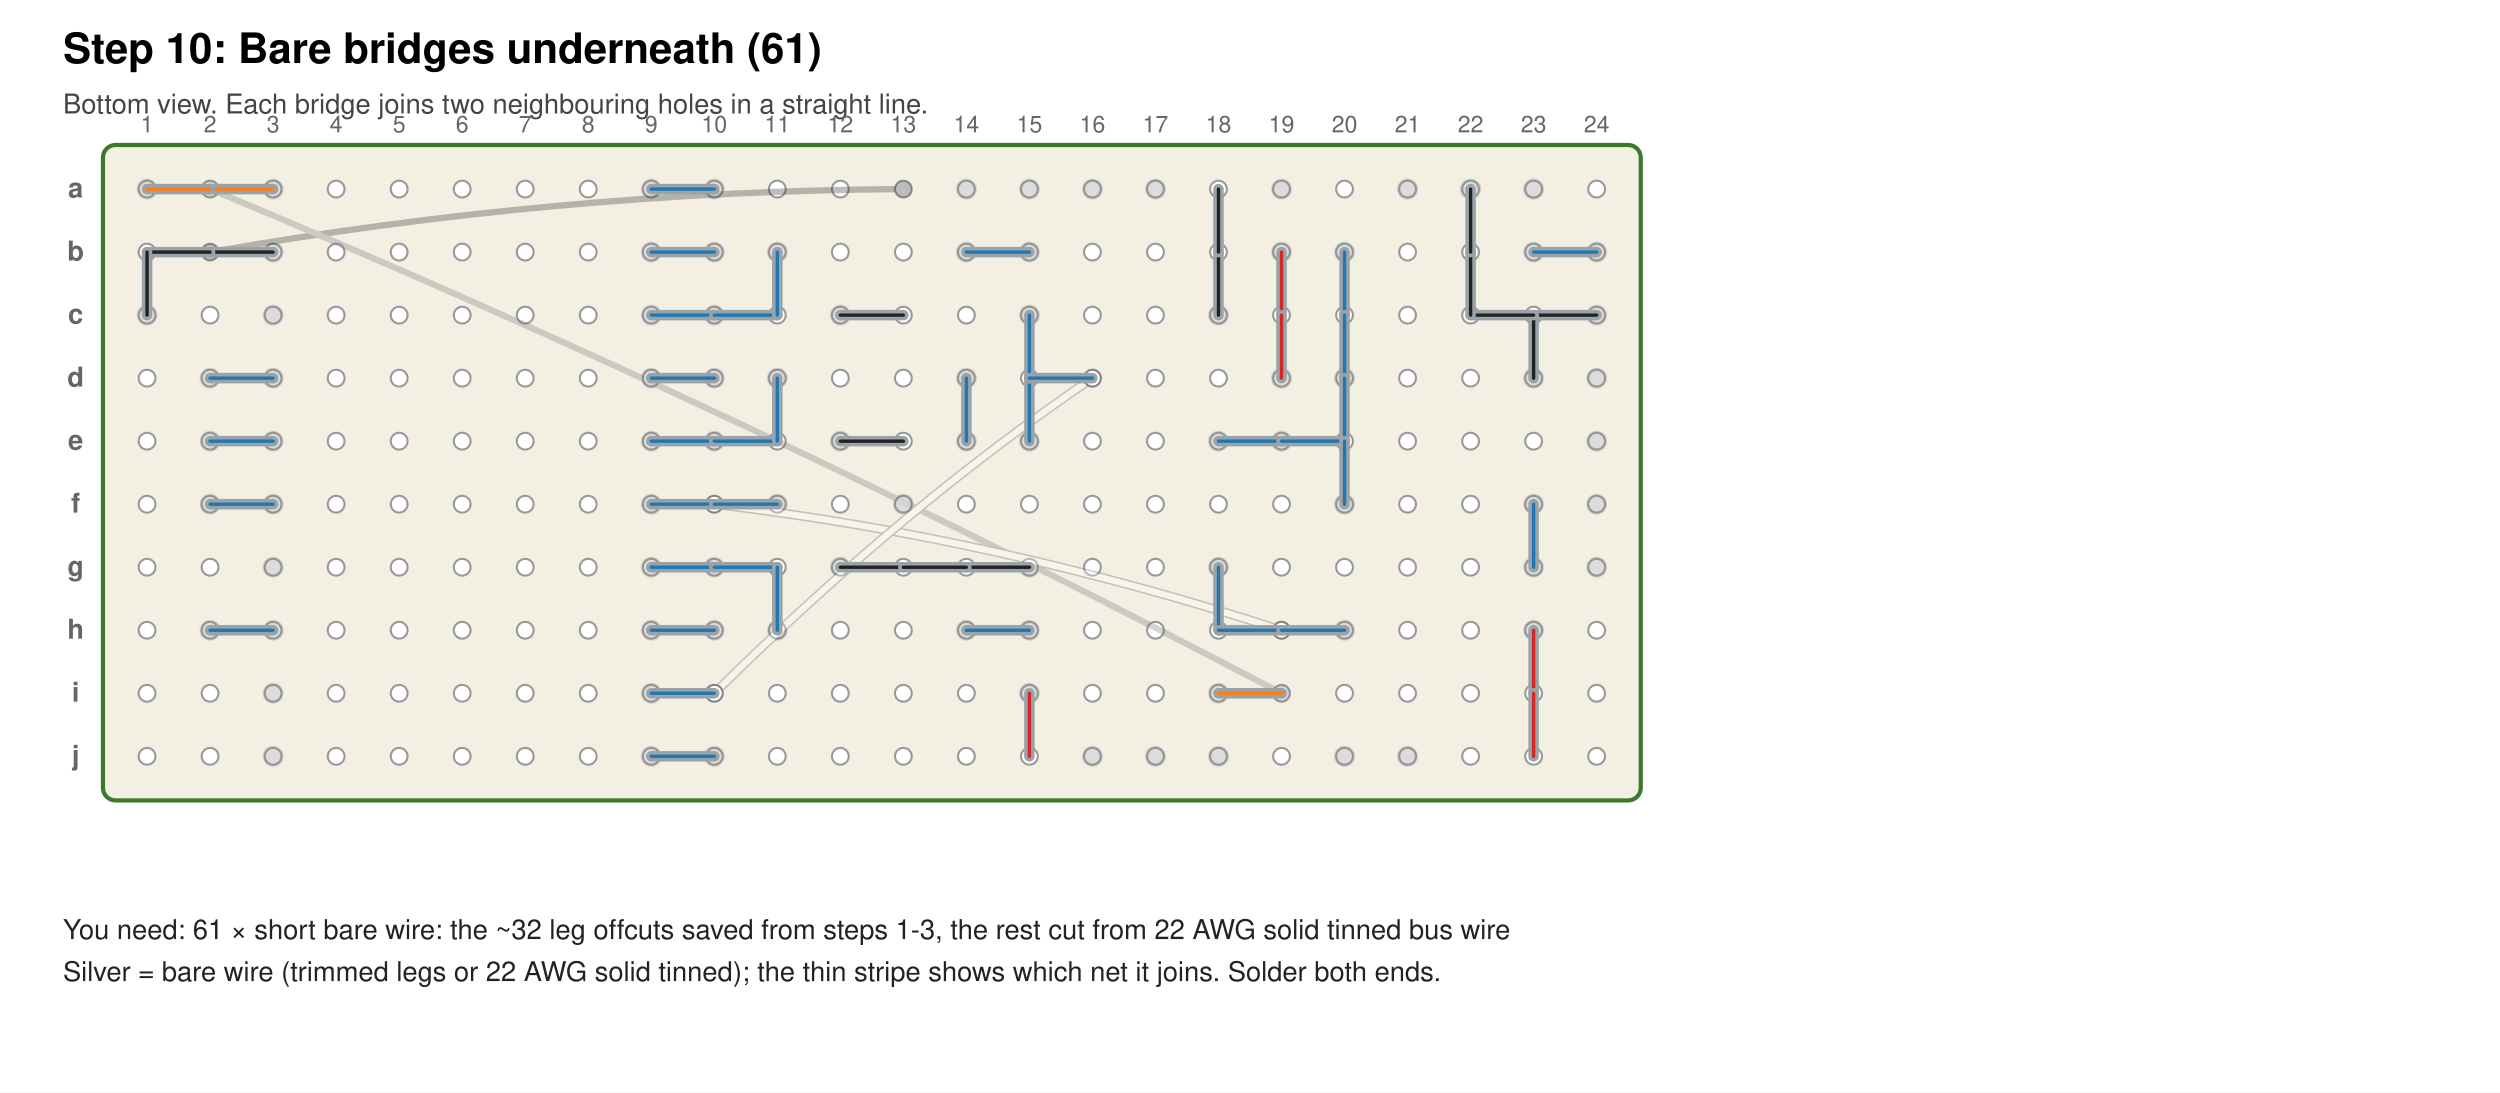
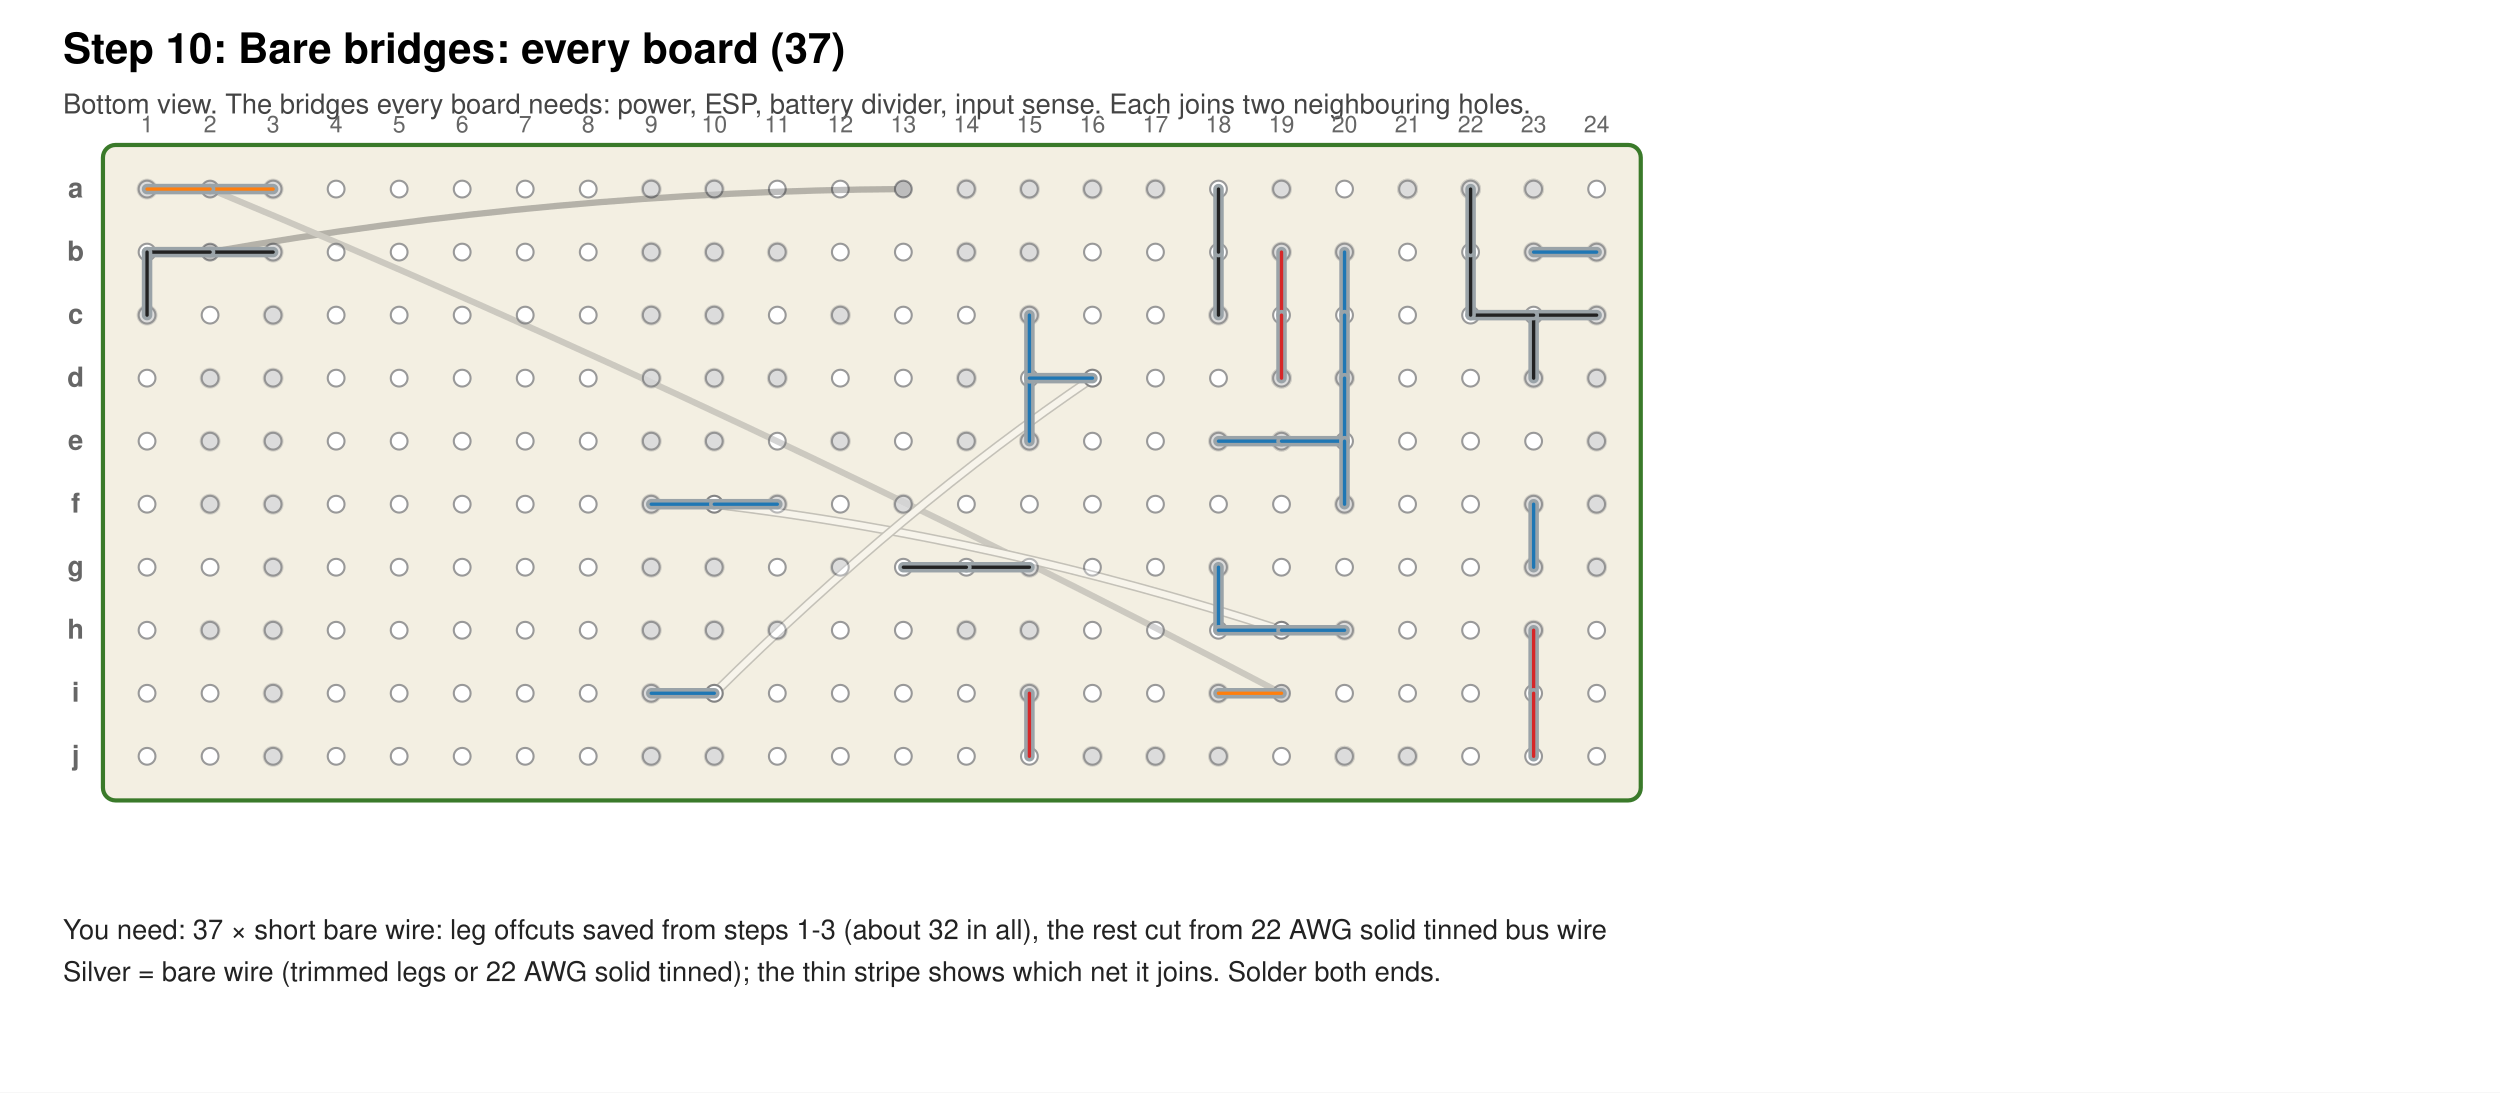
<svg xmlns="http://www.w3.org/2000/svg" width="1190" height="520" font-family="Helvetica,Arial">
  <defs>
    <filter id="mute">
      <feColorMatrix type="saturate" values="0" />
    </filter>
  </defs>
  <rect width="100%" height="100%" fill="#ffffff" />
-   <text x="30" y="30" font-size="20" font-weight="bold">Step 10: Bare bridges underneath (61)</text>
-   <text x="30" y="54" font-size="13" fill="#444">Bottom view. Each bridge joins two neighbouring holes in a straight line.</text>
+   <text x="30" y="30" font-size="20" font-weight="bold">Step 10: Bare bridges: every board (37)</text>
+   <text x="30" y="54" font-size="13" fill="#444">Bottom view. The bridges every board needs: power, ESP, battery divider, input sense. Each joins two neighbouring holes.</text>
  <rect x="49" y="69" width="732" height="312" rx="6" fill="#f3efe2" stroke="#3a7a2a" stroke-width="2" />
  <text x="70" y="63" font-size="11" fill="#666" text-anchor="middle">1</text>
  <text x="100" y="63" font-size="11" fill="#666" text-anchor="middle">2</text>
  <text x="130" y="63" font-size="11" fill="#666" text-anchor="middle">3</text>
  <text x="160" y="63" font-size="11" fill="#666" text-anchor="middle">4</text>
  <text x="190" y="63" font-size="11" fill="#666" text-anchor="middle">5</text>
  <text x="220" y="63" font-size="11" fill="#666" text-anchor="middle">6</text>
  <text x="250" y="63" font-size="11" fill="#666" text-anchor="middle">7</text>
  <text x="280" y="63" font-size="11" fill="#666" text-anchor="middle">8</text>
  <text x="310" y="63" font-size="11" fill="#666" text-anchor="middle">9</text>
  <text x="340" y="63" font-size="11" fill="#666" text-anchor="middle">10</text>
  <text x="370" y="63" font-size="11" fill="#666" text-anchor="middle">11</text>
  <text x="400" y="63" font-size="11" fill="#666" text-anchor="middle">12</text>
  <text x="430" y="63" font-size="11" fill="#666" text-anchor="middle">13</text>
  <text x="460" y="63" font-size="11" fill="#666" text-anchor="middle">14</text>
  <text x="490" y="63" font-size="11" fill="#666" text-anchor="middle">15</text>
  <text x="520" y="63" font-size="11" fill="#666" text-anchor="middle">16</text>
  <text x="550" y="63" font-size="11" fill="#666" text-anchor="middle">17</text>
  <text x="580" y="63" font-size="11" fill="#666" text-anchor="middle">18</text>
  <text x="610" y="63" font-size="11" fill="#666" text-anchor="middle">19</text>
  <text x="640" y="63" font-size="11" fill="#666" text-anchor="middle">20</text>
  <text x="670" y="63" font-size="11" fill="#666" text-anchor="middle">21</text>
  <text x="700" y="63" font-size="11" fill="#666" text-anchor="middle">22</text>
  <text x="730" y="63" font-size="11" fill="#666" text-anchor="middle">23</text>
  <text x="760" y="63" font-size="11" fill="#666" text-anchor="middle">24</text>
  <text x="36" y="94" font-size="13" font-weight="bold" fill="#666" text-anchor="middle">a</text>
  <text x="36" y="124" font-size="13" font-weight="bold" fill="#666" text-anchor="middle">b</text>
  <text x="36" y="154" font-size="13" font-weight="bold" fill="#666" text-anchor="middle">c</text>
  <text x="36" y="184" font-size="13" font-weight="bold" fill="#666" text-anchor="middle">d</text>
  <text x="36" y="214" font-size="13" font-weight="bold" fill="#666" text-anchor="middle">e</text>
  <text x="36" y="244" font-size="13" font-weight="bold" fill="#666" text-anchor="middle">f</text>
  <text x="36" y="274" font-size="13" font-weight="bold" fill="#666" text-anchor="middle">g</text>
  <text x="36" y="304" font-size="13" font-weight="bold" fill="#666" text-anchor="middle">h</text>
  <text x="36" y="334" font-size="13" font-weight="bold" fill="#666" text-anchor="middle">i</text>
  <text x="36" y="364" font-size="13" font-weight="bold" fill="#666" text-anchor="middle">j</text>
  <circle cx="70" cy="90" r="4" fill="#fff" stroke="#999" />
  <circle cx="70" cy="120" r="4" fill="#fff" stroke="#999" />
  <circle cx="70" cy="150" r="4" fill="#fff" stroke="#999" />
  <circle cx="70" cy="180" r="4" fill="#fff" stroke="#999" />
  <circle cx="70" cy="210" r="4" fill="#fff" stroke="#999" />
  <circle cx="70" cy="240" r="4" fill="#fff" stroke="#999" />
  <circle cx="70" cy="270" r="4" fill="#fff" stroke="#999" />
  <circle cx="70" cy="300" r="4" fill="#fff" stroke="#999" />
  <circle cx="70" cy="330" r="4" fill="#fff" stroke="#999" />
  <circle cx="70" cy="360" r="4" fill="#fff" stroke="#999" />
  <circle cx="100" cy="90" r="4" fill="#fff" stroke="#999" />
  <circle cx="100" cy="120" r="4" fill="#fff" stroke="#999" />
  <circle cx="100" cy="150" r="4" fill="#fff" stroke="#999" />
  <circle cx="100" cy="180" r="4" fill="#fff" stroke="#999" />
  <circle cx="100" cy="210" r="4" fill="#fff" stroke="#999" />
  <circle cx="100" cy="240" r="4" fill="#fff" stroke="#999" />
  <circle cx="100" cy="270" r="4" fill="#fff" stroke="#999" />
  <circle cx="100" cy="300" r="4" fill="#fff" stroke="#999" />
  <circle cx="100" cy="330" r="4" fill="#fff" stroke="#999" />
  <circle cx="100" cy="360" r="4" fill="#fff" stroke="#999" />
  <circle cx="130" cy="90" r="4" fill="#fff" stroke="#999" />
  <circle cx="130" cy="120" r="4" fill="#fff" stroke="#999" />
  <circle cx="130" cy="150" r="4" fill="#fff" stroke="#999" />
  <circle cx="130" cy="180" r="4" fill="#fff" stroke="#999" />
  <circle cx="130" cy="210" r="4" fill="#fff" stroke="#999" />
  <circle cx="130" cy="240" r="4" fill="#fff" stroke="#999" />
  <circle cx="130" cy="270" r="4" fill="#fff" stroke="#999" />
  <circle cx="130" cy="300" r="4" fill="#fff" stroke="#999" />
  <circle cx="130" cy="330" r="4" fill="#fff" stroke="#999" />
  <circle cx="130" cy="360" r="4" fill="#fff" stroke="#999" />
  <circle cx="160" cy="90" r="4" fill="#fff" stroke="#999" />
  <circle cx="160" cy="120" r="4" fill="#fff" stroke="#999" />
  <circle cx="160" cy="150" r="4" fill="#fff" stroke="#999" />
  <circle cx="160" cy="180" r="4" fill="#fff" stroke="#999" />
  <circle cx="160" cy="210" r="4" fill="#fff" stroke="#999" />
  <circle cx="160" cy="240" r="4" fill="#fff" stroke="#999" />
  <circle cx="160" cy="270" r="4" fill="#fff" stroke="#999" />
  <circle cx="160" cy="300" r="4" fill="#fff" stroke="#999" />
  <circle cx="160" cy="330" r="4" fill="#fff" stroke="#999" />
  <circle cx="160" cy="360" r="4" fill="#fff" stroke="#999" />
  <circle cx="190" cy="90" r="4" fill="#fff" stroke="#999" />
  <circle cx="190" cy="120" r="4" fill="#fff" stroke="#999" />
  <circle cx="190" cy="150" r="4" fill="#fff" stroke="#999" />
  <circle cx="190" cy="180" r="4" fill="#fff" stroke="#999" />
  <circle cx="190" cy="210" r="4" fill="#fff" stroke="#999" />
  <circle cx="190" cy="240" r="4" fill="#fff" stroke="#999" />
  <circle cx="190" cy="270" r="4" fill="#fff" stroke="#999" />
  <circle cx="190" cy="300" r="4" fill="#fff" stroke="#999" />
  <circle cx="190" cy="330" r="4" fill="#fff" stroke="#999" />
  <circle cx="190" cy="360" r="4" fill="#fff" stroke="#999" />
  <circle cx="220" cy="90" r="4" fill="#fff" stroke="#999" />
  <circle cx="220" cy="120" r="4" fill="#fff" stroke="#999" />
  <circle cx="220" cy="150" r="4" fill="#fff" stroke="#999" />
  <circle cx="220" cy="180" r="4" fill="#fff" stroke="#999" />
  <circle cx="220" cy="210" r="4" fill="#fff" stroke="#999" />
  <circle cx="220" cy="240" r="4" fill="#fff" stroke="#999" />
  <circle cx="220" cy="270" r="4" fill="#fff" stroke="#999" />
  <circle cx="220" cy="300" r="4" fill="#fff" stroke="#999" />
  <circle cx="220" cy="330" r="4" fill="#fff" stroke="#999" />
  <circle cx="220" cy="360" r="4" fill="#fff" stroke="#999" />
  <circle cx="250" cy="90" r="4" fill="#fff" stroke="#999" />
  <circle cx="250" cy="120" r="4" fill="#fff" stroke="#999" />
  <circle cx="250" cy="150" r="4" fill="#fff" stroke="#999" />
  <circle cx="250" cy="180" r="4" fill="#fff" stroke="#999" />
  <circle cx="250" cy="210" r="4" fill="#fff" stroke="#999" />
  <circle cx="250" cy="240" r="4" fill="#fff" stroke="#999" />
  <circle cx="250" cy="270" r="4" fill="#fff" stroke="#999" />
  <circle cx="250" cy="300" r="4" fill="#fff" stroke="#999" />
  <circle cx="250" cy="330" r="4" fill="#fff" stroke="#999" />
  <circle cx="250" cy="360" r="4" fill="#fff" stroke="#999" />
  <circle cx="280" cy="90" r="4" fill="#fff" stroke="#999" />
  <circle cx="280" cy="120" r="4" fill="#fff" stroke="#999" />
  <circle cx="280" cy="150" r="4" fill="#fff" stroke="#999" />
  <circle cx="280" cy="180" r="4" fill="#fff" stroke="#999" />
  <circle cx="280" cy="210" r="4" fill="#fff" stroke="#999" />
  <circle cx="280" cy="240" r="4" fill="#fff" stroke="#999" />
  <circle cx="280" cy="270" r="4" fill="#fff" stroke="#999" />
  <circle cx="280" cy="300" r="4" fill="#fff" stroke="#999" />
  <circle cx="280" cy="330" r="4" fill="#fff" stroke="#999" />
  <circle cx="280" cy="360" r="4" fill="#fff" stroke="#999" />
  <circle cx="310" cy="90" r="4" fill="#fff" stroke="#999" />
  <circle cx="310" cy="120" r="4" fill="#fff" stroke="#999" />
  <circle cx="310" cy="150" r="4" fill="#fff" stroke="#999" />
  <circle cx="310" cy="180" r="4" fill="#fff" stroke="#999" />
  <circle cx="310" cy="210" r="4" fill="#fff" stroke="#999" />
  <circle cx="310" cy="240" r="4" fill="#fff" stroke="#999" />
  <circle cx="310" cy="270" r="4" fill="#fff" stroke="#999" />
  <circle cx="310" cy="300" r="4" fill="#fff" stroke="#999" />
  <circle cx="310" cy="330" r="4" fill="#fff" stroke="#999" />
  <circle cx="310" cy="360" r="4" fill="#fff" stroke="#999" />
  <circle cx="340" cy="90" r="4" fill="#fff" stroke="#999" />
  <circle cx="340" cy="120" r="4" fill="#fff" stroke="#999" />
  <circle cx="340" cy="150" r="4" fill="#fff" stroke="#999" />
  <circle cx="340" cy="180" r="4" fill="#fff" stroke="#999" />
  <circle cx="340" cy="210" r="4" fill="#fff" stroke="#999" />
  <circle cx="340" cy="240" r="4" fill="#fff" stroke="#999" />
  <circle cx="340" cy="270" r="4" fill="#fff" stroke="#999" />
  <circle cx="340" cy="300" r="4" fill="#fff" stroke="#999" />
  <circle cx="340" cy="330" r="4" fill="#fff" stroke="#999" />
  <circle cx="340" cy="360" r="4" fill="#fff" stroke="#999" />
  <circle cx="370" cy="90" r="4" fill="#fff" stroke="#999" />
  <circle cx="370" cy="120" r="4" fill="#fff" stroke="#999" />
  <circle cx="370" cy="150" r="4" fill="#fff" stroke="#999" />
  <circle cx="370" cy="180" r="4" fill="#fff" stroke="#999" />
  <circle cx="370" cy="210" r="4" fill="#fff" stroke="#999" />
  <circle cx="370" cy="240" r="4" fill="#fff" stroke="#999" />
  <circle cx="370" cy="270" r="4" fill="#fff" stroke="#999" />
  <circle cx="370" cy="300" r="4" fill="#fff" stroke="#999" />
  <circle cx="370" cy="330" r="4" fill="#fff" stroke="#999" />
  <circle cx="370" cy="360" r="4" fill="#fff" stroke="#999" />
  <circle cx="400" cy="90" r="4" fill="#fff" stroke="#999" />
  <circle cx="400" cy="120" r="4" fill="#fff" stroke="#999" />
  <circle cx="400" cy="150" r="4" fill="#fff" stroke="#999" />
  <circle cx="400" cy="180" r="4" fill="#fff" stroke="#999" />
  <circle cx="400" cy="210" r="4" fill="#fff" stroke="#999" />
  <circle cx="400" cy="240" r="4" fill="#fff" stroke="#999" />
  <circle cx="400" cy="270" r="4" fill="#fff" stroke="#999" />
  <circle cx="400" cy="300" r="4" fill="#fff" stroke="#999" />
  <circle cx="400" cy="330" r="4" fill="#fff" stroke="#999" />
  <circle cx="400" cy="360" r="4" fill="#fff" stroke="#999" />
  <circle cx="430" cy="90" r="4" fill="#fff" stroke="#999" />
  <circle cx="430" cy="120" r="4" fill="#fff" stroke="#999" />
  <circle cx="430" cy="150" r="4" fill="#fff" stroke="#999" />
  <circle cx="430" cy="180" r="4" fill="#fff" stroke="#999" />
  <circle cx="430" cy="210" r="4" fill="#fff" stroke="#999" />
  <circle cx="430" cy="240" r="4" fill="#fff" stroke="#999" />
  <circle cx="430" cy="270" r="4" fill="#fff" stroke="#999" />
  <circle cx="430" cy="300" r="4" fill="#fff" stroke="#999" />
  <circle cx="430" cy="330" r="4" fill="#fff" stroke="#999" />
  <circle cx="430" cy="360" r="4" fill="#fff" stroke="#999" />
  <circle cx="460" cy="90" r="4" fill="#fff" stroke="#999" />
  <circle cx="460" cy="120" r="4" fill="#fff" stroke="#999" />
  <circle cx="460" cy="150" r="4" fill="#fff" stroke="#999" />
  <circle cx="460" cy="180" r="4" fill="#fff" stroke="#999" />
  <circle cx="460" cy="210" r="4" fill="#fff" stroke="#999" />
  <circle cx="460" cy="240" r="4" fill="#fff" stroke="#999" />
  <circle cx="460" cy="270" r="4" fill="#fff" stroke="#999" />
  <circle cx="460" cy="300" r="4" fill="#fff" stroke="#999" />
  <circle cx="460" cy="330" r="4" fill="#fff" stroke="#999" />
  <circle cx="460" cy="360" r="4" fill="#fff" stroke="#999" />
  <circle cx="490" cy="90" r="4" fill="#fff" stroke="#999" />
  <circle cx="490" cy="120" r="4" fill="#fff" stroke="#999" />
  <circle cx="490" cy="150" r="4" fill="#fff" stroke="#999" />
  <circle cx="490" cy="180" r="4" fill="#fff" stroke="#999" />
  <circle cx="490" cy="210" r="4" fill="#fff" stroke="#999" />
  <circle cx="490" cy="240" r="4" fill="#fff" stroke="#999" />
  <circle cx="490" cy="270" r="4" fill="#fff" stroke="#999" />
  <circle cx="490" cy="300" r="4" fill="#fff" stroke="#999" />
  <circle cx="490" cy="330" r="4" fill="#fff" stroke="#999" />
  <circle cx="490" cy="360" r="4" fill="#fff" stroke="#999" />
  <circle cx="520" cy="90" r="4" fill="#fff" stroke="#999" />
  <circle cx="520" cy="120" r="4" fill="#fff" stroke="#999" />
  <circle cx="520" cy="150" r="4" fill="#fff" stroke="#999" />
  <circle cx="520" cy="180" r="4" fill="#fff" stroke="#999" />
  <circle cx="520" cy="210" r="4" fill="#fff" stroke="#999" />
  <circle cx="520" cy="240" r="4" fill="#fff" stroke="#999" />
  <circle cx="520" cy="270" r="4" fill="#fff" stroke="#999" />
  <circle cx="520" cy="300" r="4" fill="#fff" stroke="#999" />
  <circle cx="520" cy="330" r="4" fill="#fff" stroke="#999" />
  <circle cx="520" cy="360" r="4" fill="#fff" stroke="#999" />
  <circle cx="550" cy="90" r="4" fill="#fff" stroke="#999" />
  <circle cx="550" cy="120" r="4" fill="#fff" stroke="#999" />
  <circle cx="550" cy="150" r="4" fill="#fff" stroke="#999" />
  <circle cx="550" cy="180" r="4" fill="#fff" stroke="#999" />
  <circle cx="550" cy="210" r="4" fill="#fff" stroke="#999" />
  <circle cx="550" cy="240" r="4" fill="#fff" stroke="#999" />
  <circle cx="550" cy="270" r="4" fill="#fff" stroke="#999" />
  <circle cx="550" cy="300" r="4" fill="#fff" stroke="#999" />
  <circle cx="550" cy="330" r="4" fill="#fff" stroke="#999" />
  <circle cx="550" cy="360" r="4" fill="#fff" stroke="#999" />
  <circle cx="580" cy="90" r="4" fill="#fff" stroke="#999" />
  <circle cx="580" cy="120" r="4" fill="#fff" stroke="#999" />
  <circle cx="580" cy="150" r="4" fill="#fff" stroke="#999" />
  <circle cx="580" cy="180" r="4" fill="#fff" stroke="#999" />
  <circle cx="580" cy="210" r="4" fill="#fff" stroke="#999" />
  <circle cx="580" cy="240" r="4" fill="#fff" stroke="#999" />
  <circle cx="580" cy="270" r="4" fill="#fff" stroke="#999" />
  <circle cx="580" cy="300" r="4" fill="#fff" stroke="#999" />
  <circle cx="580" cy="330" r="4" fill="#fff" stroke="#999" />
  <circle cx="580" cy="360" r="4" fill="#fff" stroke="#999" />
  <circle cx="610" cy="90" r="4" fill="#fff" stroke="#999" />
  <circle cx="610" cy="120" r="4" fill="#fff" stroke="#999" />
  <circle cx="610" cy="150" r="4" fill="#fff" stroke="#999" />
  <circle cx="610" cy="180" r="4" fill="#fff" stroke="#999" />
  <circle cx="610" cy="210" r="4" fill="#fff" stroke="#999" />
  <circle cx="610" cy="240" r="4" fill="#fff" stroke="#999" />
  <circle cx="610" cy="270" r="4" fill="#fff" stroke="#999" />
  <circle cx="610" cy="300" r="4" fill="#fff" stroke="#999" />
  <circle cx="610" cy="330" r="4" fill="#fff" stroke="#999" />
  <circle cx="610" cy="360" r="4" fill="#fff" stroke="#999" />
  <circle cx="640" cy="90" r="4" fill="#fff" stroke="#999" />
  <circle cx="640" cy="120" r="4" fill="#fff" stroke="#999" />
  <circle cx="640" cy="150" r="4" fill="#fff" stroke="#999" />
  <circle cx="640" cy="180" r="4" fill="#fff" stroke="#999" />
  <circle cx="640" cy="210" r="4" fill="#fff" stroke="#999" />
  <circle cx="640" cy="240" r="4" fill="#fff" stroke="#999" />
  <circle cx="640" cy="270" r="4" fill="#fff" stroke="#999" />
  <circle cx="640" cy="300" r="4" fill="#fff" stroke="#999" />
  <circle cx="640" cy="330" r="4" fill="#fff" stroke="#999" />
  <circle cx="640" cy="360" r="4" fill="#fff" stroke="#999" />
  <circle cx="670" cy="90" r="4" fill="#fff" stroke="#999" />
  <circle cx="670" cy="120" r="4" fill="#fff" stroke="#999" />
  <circle cx="670" cy="150" r="4" fill="#fff" stroke="#999" />
  <circle cx="670" cy="180" r="4" fill="#fff" stroke="#999" />
  <circle cx="670" cy="210" r="4" fill="#fff" stroke="#999" />
  <circle cx="670" cy="240" r="4" fill="#fff" stroke="#999" />
  <circle cx="670" cy="270" r="4" fill="#fff" stroke="#999" />
  <circle cx="670" cy="300" r="4" fill="#fff" stroke="#999" />
  <circle cx="670" cy="330" r="4" fill="#fff" stroke="#999" />
  <circle cx="670" cy="360" r="4" fill="#fff" stroke="#999" />
  <circle cx="700" cy="90" r="4" fill="#fff" stroke="#999" />
  <circle cx="700" cy="120" r="4" fill="#fff" stroke="#999" />
  <circle cx="700" cy="150" r="4" fill="#fff" stroke="#999" />
  <circle cx="700" cy="180" r="4" fill="#fff" stroke="#999" />
  <circle cx="700" cy="210" r="4" fill="#fff" stroke="#999" />
  <circle cx="700" cy="240" r="4" fill="#fff" stroke="#999" />
  <circle cx="700" cy="270" r="4" fill="#fff" stroke="#999" />
  <circle cx="700" cy="300" r="4" fill="#fff" stroke="#999" />
  <circle cx="700" cy="330" r="4" fill="#fff" stroke="#999" />
  <circle cx="700" cy="360" r="4" fill="#fff" stroke="#999" />
  <circle cx="730" cy="90" r="4" fill="#fff" stroke="#999" />
  <circle cx="730" cy="120" r="4" fill="#fff" stroke="#999" />
  <circle cx="730" cy="150" r="4" fill="#fff" stroke="#999" />
  <circle cx="730" cy="180" r="4" fill="#fff" stroke="#999" />
  <circle cx="730" cy="210" r="4" fill="#fff" stroke="#999" />
  <circle cx="730" cy="240" r="4" fill="#fff" stroke="#999" />
  <circle cx="730" cy="270" r="4" fill="#fff" stroke="#999" />
  <circle cx="730" cy="300" r="4" fill="#fff" stroke="#999" />
  <circle cx="730" cy="330" r="4" fill="#fff" stroke="#999" />
  <circle cx="730" cy="360" r="4" fill="#fff" stroke="#999" />
  <circle cx="760" cy="90" r="4" fill="#fff" stroke="#999" />
  <circle cx="760" cy="120" r="4" fill="#fff" stroke="#999" />
  <circle cx="760" cy="150" r="4" fill="#fff" stroke="#999" />
  <circle cx="760" cy="180" r="4" fill="#fff" stroke="#999" />
  <circle cx="760" cy="210" r="4" fill="#fff" stroke="#999" />
  <circle cx="760" cy="240" r="4" fill="#fff" stroke="#999" />
  <circle cx="760" cy="270" r="4" fill="#fff" stroke="#999" />
  <circle cx="760" cy="300" r="4" fill="#fff" stroke="#999" />
  <circle cx="760" cy="330" r="4" fill="#fff" stroke="#999" />
  <circle cx="760" cy="360" r="4" fill="#fff" stroke="#999" />
  <g filter="url(#mute)" opacity="0.3">
    <circle cx="130" cy="90" r="5" fill="#8a8a8a" />
    <circle cx="130" cy="120" r="5" fill="#8a8a8a" />
    <circle cx="130" cy="150" r="5" fill="#8a8a8a" />
    <circle cx="130" cy="180" r="5" fill="#8a8a8a" />
    <circle cx="130" cy="210" r="5" fill="#8a8a8a" />
    <circle cx="130" cy="240" r="5" fill="#8a8a8a" />
    <circle cx="130" cy="270" r="5" fill="#8a8a8a" />
    <circle cx="130" cy="300" r="5" fill="#8a8a8a" />
    <circle cx="130" cy="330" r="5" fill="#8a8a8a" />
    <circle cx="130" cy="360" r="5" fill="#8a8a8a" />
    <circle cx="310" cy="90" r="5" fill="#8a8a8a" />
    <circle cx="310" cy="120" r="5" fill="#8a8a8a" />
    <circle cx="310" cy="150" r="5" fill="#8a8a8a" />
    <circle cx="310" cy="180" r="5" fill="#8a8a8a" />
    <circle cx="310" cy="210" r="5" fill="#8a8a8a" />
    <circle cx="310" cy="240" r="5" fill="#8a8a8a" />
    <circle cx="310" cy="270" r="5" fill="#8a8a8a" />
    <circle cx="310" cy="300" r="5" fill="#8a8a8a" />
    <circle cx="310" cy="330" r="5" fill="#8a8a8a" />
    <circle cx="310" cy="360" r="5" fill="#8a8a8a" />
    <circle cx="70" cy="90" r="5" fill="#8a8a8a" />
    <circle cx="70" cy="150" r="5" fill="#8a8a8a" />
    <circle cx="340" cy="150" r="5" fill="#8a8a8a" />
    <circle cx="400" cy="150" r="5" fill="#8a8a8a" />
    <circle cx="370" cy="120" r="5" fill="#8a8a8a" />
    <circle cx="460" cy="120" r="5" fill="#8a8a8a" />
    <circle cx="340" cy="210" r="5" fill="#8a8a8a" />
    <circle cx="400" cy="210" r="5" fill="#8a8a8a" />
    <circle cx="370" cy="180" r="5" fill="#8a8a8a" />
    <circle cx="460" cy="180" r="5" fill="#8a8a8a" />
    <circle cx="340" cy="270" r="5" fill="#8a8a8a" />
    <circle cx="400" cy="270" r="5" fill="#8a8a8a" />
    <circle cx="370" cy="300" r="5" fill="#8a8a8a" />
    <circle cx="460" cy="300" r="5" fill="#8a8a8a" />
    <circle cx="370" cy="240" r="5" fill="#8a8a8a" />
    <circle cx="430" cy="240" r="5" fill="#8a8a8a" />
    <circle cx="490" cy="150" r="5" fill="#8a8a8a" />
    <circle cx="580" cy="150" r="5" fill="#8a8a8a" />
    <circle cx="490" cy="210" r="5" fill="#8a8a8a" />
    <circle cx="580" cy="210" r="5" fill="#8a8a8a" />
    <circle cx="490" cy="270" r="5" fill="#8a8a8a" />
    <circle cx="580" cy="270" r="5" fill="#8a8a8a" />
    <circle cx="490" cy="330" r="5" fill="#8a8a8a" />
    <circle cx="580" cy="330" r="5" fill="#8a8a8a" />
    <circle cx="730" cy="120" r="5" fill="#8a8a8a" />
    <circle cx="640" cy="120" r="5" fill="#8a8a8a" />
    <circle cx="640" cy="180" r="5" fill="#8a8a8a" />
    <circle cx="730" cy="180" r="5" fill="#8a8a8a" />
    <circle cx="730" cy="240" r="5" fill="#8a8a8a" />
    <circle cx="640" cy="240" r="5" fill="#8a8a8a" />
    <circle cx="730" cy="300" r="5" fill="#8a8a8a" />
    <circle cx="640" cy="300" r="5" fill="#8a8a8a" />
    <circle cx="610" cy="90" r="5" fill="#8a8a8a" />
    <circle cx="610" cy="120" r="5" fill="#8a8a8a" />
    <circle cx="610" cy="180" r="5" fill="#8a8a8a" />
    <circle cx="610" cy="210" r="5" fill="#8a8a8a" />
    <circle cx="640" cy="360" r="5" fill="#8a8a8a" />
    <circle cx="670" cy="360" r="5" fill="#8a8a8a" />
    <circle cx="670" cy="90" r="5" fill="#8a8a8a" />
    <circle cx="700" cy="90" r="5" fill="#8a8a8a" />
    <circle cx="730" cy="90" r="5" fill="#8a8a8a" />
    <circle cx="760" cy="120" r="5" fill="#8a8a8a" />
    <circle cx="760" cy="150" r="5" fill="#8a8a8a" />
    <circle cx="760" cy="180" r="5" fill="#8a8a8a" />
    <circle cx="760" cy="210" r="5" fill="#8a8a8a" />
    <circle cx="760" cy="240" r="5" fill="#8a8a8a" />
    <circle cx="760" cy="270" r="5" fill="#8a8a8a" />
    <circle cx="730" cy="270" r="5" fill="#8a8a8a" />
    <circle cx="550" cy="90" r="5" fill="#8a8a8a" />
    <circle cx="340" cy="90" r="5" fill="#8a8a8a" />
    <circle cx="340" cy="120" r="5" fill="#8a8a8a" />
    <circle cx="100" cy="240" r="5" fill="#8a8a8a" />
    <circle cx="100" cy="210" r="5" fill="#8a8a8a" />
    <circle cx="100" cy="180" r="5" fill="#8a8a8a" />
    <circle cx="100" cy="300" r="5" fill="#8a8a8a" />
    <circle cx="340" cy="180" r="5" fill="#8a8a8a" />
    <circle cx="340" cy="300" r="5" fill="#8a8a8a" />
    <circle cx="340" cy="360" r="5" fill="#8a8a8a" />
    <circle cx="490" cy="120" r="5" fill="#8a8a8a" />
    <circle cx="460" cy="210" r="5" fill="#8a8a8a" />
    <circle cx="490" cy="300" r="5" fill="#8a8a8a" />
    <circle cx="520" cy="360" r="5" fill="#8a8a8a" />
    <circle cx="550" cy="360" r="5" fill="#8a8a8a" />
    <circle cx="580" cy="360" r="5" fill="#8a8a8a" />
    <circle cx="460" cy="90" r="5" fill="#8a8a8a" />
    <circle cx="490" cy="90" r="5" fill="#8a8a8a" />
    <circle cx="520" cy="90" r="5" fill="#8a8a8a" />
    <circle cx="610" cy="210" r="5" fill="#8a8a8a" />
    <circle cx="670" cy="90" r="5" fill="#8a8a8a" />
    <circle cx="610" cy="180" r="5" fill="#8a8a8a" />
    <circle cx="700" cy="90" r="5" fill="#8a8a8a" />
    <circle cx="640" cy="360" r="5" fill="#8a8a8a" />
    <circle cx="730" cy="90" r="5" fill="#8a8a8a" />
    <path d="M100 120 Q265 91 430 90" fill="none" stroke="#222222" stroke-width="3" />
    <circle cx="100" cy="120" r="4" fill="#222222" />
    <circle cx="430" cy="90" r="4" fill="#222222" />
    <path d="M610 330 Q355 196 100 90" fill="none" stroke="#d62728" stroke-width="3" />
    <circle cx="610" cy="330" r="4" fill="#d62728" />
    <circle cx="100" cy="90" r="4" fill="#d62728" />
    <path d="M610 300 Q475 256 340 240" fill="none" stroke="#555" stroke-width="4.5" />
    <path d="M610 300 Q475 256 340 240" fill="none" stroke="#ffffff" stroke-width="3" />
    <circle cx="610" cy="300" r="4" fill="#ffffff" stroke="#555" stroke-width="1" />
    <circle cx="340" cy="240" r="4" fill="#ffffff" stroke="#555" stroke-width="1" />
    <path d="M520 180 Q430 241 340 330" fill="none" stroke="#555" stroke-width="4.5" />
    <path d="M520 180 Q430 241 340 330" fill="none" stroke="#ffffff" stroke-width="3" />
    <circle cx="520" cy="180" r="4" fill="#ffffff" stroke="#555" stroke-width="1" />
    <circle cx="340" cy="330" r="4" fill="#ffffff" stroke="#555" stroke-width="1" />
  </g>
  <line x1="130" y1="90" x2="100" y2="90" stroke="#9aa3a8" stroke-width="5" stroke-linecap="round" />
  <line x1="130" y1="90" x2="100" y2="90" stroke="#ff7f0e" stroke-width="1.6" stroke-linecap="round" />
  <line x1="100" y1="90" x2="70" y2="90" stroke="#9aa3a8" stroke-width="5" stroke-linecap="round" />
  <line x1="100" y1="90" x2="70" y2="90" stroke="#ff7f0e" stroke-width="1.6" stroke-linecap="round" />
  <line x1="130" y1="120" x2="100" y2="120" stroke="#9aa3a8" stroke-width="5" stroke-linecap="round" />
  <line x1="130" y1="120" x2="100" y2="120" stroke="#222222" stroke-width="1.6" stroke-linecap="round" />
  <line x1="100" y1="120" x2="70" y2="120" stroke="#9aa3a8" stroke-width="5" stroke-linecap="round" />
  <line x1="100" y1="120" x2="70" y2="120" stroke="#222222" stroke-width="1.6" stroke-linecap="round" />
  <line x1="70" y1="120" x2="70" y2="150" stroke="#9aa3a8" stroke-width="5" stroke-linecap="round" />
  <line x1="70" y1="120" x2="70" y2="150" stroke="#222222" stroke-width="1.6" stroke-linecap="round" />
-   <line x1="130" y1="180" x2="100" y2="180" stroke="#9aa3a8" stroke-width="5" stroke-linecap="round" />
-   <line x1="130" y1="180" x2="100" y2="180" stroke="#1f77b4" stroke-width="1.6" stroke-linecap="round" />
-   <line x1="130" y1="210" x2="100" y2="210" stroke="#9aa3a8" stroke-width="5" stroke-linecap="round" />
-   <line x1="130" y1="210" x2="100" y2="210" stroke="#1f77b4" stroke-width="1.6" stroke-linecap="round" />
-   <line x1="130" y1="240" x2="100" y2="240" stroke="#9aa3a8" stroke-width="5" stroke-linecap="round" />
-   <line x1="130" y1="240" x2="100" y2="240" stroke="#1f77b4" stroke-width="1.6" stroke-linecap="round" />
-   <line x1="130" y1="300" x2="100" y2="300" stroke="#9aa3a8" stroke-width="5" stroke-linecap="round" />
-   <line x1="130" y1="300" x2="100" y2="300" stroke="#1f77b4" stroke-width="1.6" stroke-linecap="round" />
-   <line x1="310" y1="90" x2="340" y2="90" stroke="#9aa3a8" stroke-width="5" stroke-linecap="round" />
-   <line x1="310" y1="90" x2="340" y2="90" stroke="#1f77b4" stroke-width="1.6" stroke-linecap="round" />
-   <line x1="310" y1="120" x2="340" y2="120" stroke="#9aa3a8" stroke-width="5" stroke-linecap="round" />
-   <line x1="310" y1="120" x2="340" y2="120" stroke="#1f77b4" stroke-width="1.6" stroke-linecap="round" />
-   <line x1="310" y1="180" x2="340" y2="180" stroke="#9aa3a8" stroke-width="5" stroke-linecap="round" />
-   <line x1="310" y1="180" x2="340" y2="180" stroke="#1f77b4" stroke-width="1.6" stroke-linecap="round" />
-   <line x1="310" y1="300" x2="340" y2="300" stroke="#9aa3a8" stroke-width="5" stroke-linecap="round" />
-   <line x1="310" y1="300" x2="340" y2="300" stroke="#1f77b4" stroke-width="1.6" stroke-linecap="round" />
-   <line x1="310" y1="360" x2="340" y2="360" stroke="#9aa3a8" stroke-width="5" stroke-linecap="round" />
-   <line x1="310" y1="360" x2="340" y2="360" stroke="#1f77b4" stroke-width="1.6" stroke-linecap="round" />
-   <line x1="310" y1="150" x2="340" y2="150" stroke="#9aa3a8" stroke-width="5" stroke-linecap="round" />
-   <line x1="310" y1="150" x2="340" y2="150" stroke="#1f77b4" stroke-width="1.6" stroke-linecap="round" />
-   <line x1="340" y1="150" x2="370" y2="150" stroke="#9aa3a8" stroke-width="5" stroke-linecap="round" />
-   <line x1="340" y1="150" x2="370" y2="150" stroke="#1f77b4" stroke-width="1.6" stroke-linecap="round" />
-   <line x1="370" y1="150" x2="370" y2="120" stroke="#9aa3a8" stroke-width="5" stroke-linecap="round" />
-   <line x1="370" y1="150" x2="370" y2="120" stroke="#1f77b4" stroke-width="1.6" stroke-linecap="round" />
-   <line x1="460" y1="120" x2="490" y2="120" stroke="#9aa3a8" stroke-width="5" stroke-linecap="round" />
-   <line x1="460" y1="120" x2="490" y2="120" stroke="#1f77b4" stroke-width="1.6" stroke-linecap="round" />
-   <line x1="400" y1="150" x2="430" y2="150" stroke="#9aa3a8" stroke-width="5" stroke-linecap="round" />
-   <line x1="400" y1="150" x2="430" y2="150" stroke="#222222" stroke-width="1.6" stroke-linecap="round" />
-   <line x1="310" y1="210" x2="340" y2="210" stroke="#9aa3a8" stroke-width="5" stroke-linecap="round" />
-   <line x1="310" y1="210" x2="340" y2="210" stroke="#1f77b4" stroke-width="1.6" stroke-linecap="round" />
-   <line x1="340" y1="210" x2="370" y2="210" stroke="#9aa3a8" stroke-width="5" stroke-linecap="round" />
-   <line x1="340" y1="210" x2="370" y2="210" stroke="#1f77b4" stroke-width="1.6" stroke-linecap="round" />
-   <line x1="370" y1="210" x2="370" y2="180" stroke="#9aa3a8" stroke-width="5" stroke-linecap="round" />
-   <line x1="370" y1="210" x2="370" y2="180" stroke="#1f77b4" stroke-width="1.6" stroke-linecap="round" />
-   <line x1="460" y1="180" x2="460" y2="210" stroke="#9aa3a8" stroke-width="5" stroke-linecap="round" />
-   <line x1="460" y1="180" x2="460" y2="210" stroke="#1f77b4" stroke-width="1.6" stroke-linecap="round" />
-   <line x1="400" y1="210" x2="430" y2="210" stroke="#9aa3a8" stroke-width="5" stroke-linecap="round" />
-   <line x1="400" y1="210" x2="430" y2="210" stroke="#222222" stroke-width="1.6" stroke-linecap="round" />
-   <line x1="310" y1="270" x2="340" y2="270" stroke="#9aa3a8" stroke-width="5" stroke-linecap="round" />
-   <line x1="310" y1="270" x2="340" y2="270" stroke="#1f77b4" stroke-width="1.6" stroke-linecap="round" />
-   <line x1="340" y1="270" x2="370" y2="270" stroke="#9aa3a8" stroke-width="5" stroke-linecap="round" />
-   <line x1="340" y1="270" x2="370" y2="270" stroke="#1f77b4" stroke-width="1.6" stroke-linecap="round" />
-   <line x1="370" y1="270" x2="370" y2="300" stroke="#9aa3a8" stroke-width="5" stroke-linecap="round" />
-   <line x1="370" y1="270" x2="370" y2="300" stroke="#1f77b4" stroke-width="1.6" stroke-linecap="round" />
-   <line x1="460" y1="300" x2="490" y2="300" stroke="#9aa3a8" stroke-width="5" stroke-linecap="round" />
-   <line x1="460" y1="300" x2="490" y2="300" stroke="#1f77b4" stroke-width="1.6" stroke-linecap="round" />
-   <line x1="400" y1="270" x2="430" y2="270" stroke="#9aa3a8" stroke-width="5" stroke-linecap="round" />
-   <line x1="400" y1="270" x2="430" y2="270" stroke="#222222" stroke-width="1.6" stroke-linecap="round" />
  <line x1="310" y1="240" x2="340" y2="240" stroke="#9aa3a8" stroke-width="5" stroke-linecap="round" />
  <line x1="310" y1="240" x2="340" y2="240" stroke="#1f77b4" stroke-width="1.6" stroke-linecap="round" />
  <line x1="340" y1="240" x2="370" y2="240" stroke="#9aa3a8" stroke-width="5" stroke-linecap="round" />
  <line x1="340" y1="240" x2="370" y2="240" stroke="#1f77b4" stroke-width="1.6" stroke-linecap="round" />
  <line x1="310" y1="330" x2="340" y2="330" stroke="#9aa3a8" stroke-width="5" stroke-linecap="round" />
  <line x1="310" y1="330" x2="340" y2="330" stroke="#1f77b4" stroke-width="1.6" stroke-linecap="round" />
  <line x1="490" y1="330" x2="490" y2="360" stroke="#9aa3a8" stroke-width="5" stroke-linecap="round" />
  <line x1="490" y1="330" x2="490" y2="360" stroke="#d62728" stroke-width="1.6" stroke-linecap="round" />
  <line x1="580" y1="330" x2="610" y2="330" stroke="#9aa3a8" stroke-width="5" stroke-linecap="round" />
  <line x1="580" y1="330" x2="610" y2="330" stroke="#ff7f0e" stroke-width="1.6" stroke-linecap="round" />
  <line x1="730" y1="300" x2="730" y2="330" stroke="#9aa3a8" stroke-width="5" stroke-linecap="round" />
  <line x1="730" y1="300" x2="730" y2="330" stroke="#d62728" stroke-width="1.6" stroke-linecap="round" />
  <line x1="730" y1="330" x2="730" y2="360" stroke="#9aa3a8" stroke-width="5" stroke-linecap="round" />
  <line x1="730" y1="330" x2="730" y2="360" stroke="#d62728" stroke-width="1.6" stroke-linecap="round" />
  <line x1="490" y1="270" x2="460" y2="270" stroke="#9aa3a8" stroke-width="5" stroke-linecap="round" />
  <line x1="490" y1="270" x2="460" y2="270" stroke="#222222" stroke-width="1.6" stroke-linecap="round" />
  <line x1="460" y1="270" x2="430" y2="270" stroke="#9aa3a8" stroke-width="5" stroke-linecap="round" />
  <line x1="460" y1="270" x2="430" y2="270" stroke="#222222" stroke-width="1.6" stroke-linecap="round" />
  <line x1="580" y1="270" x2="580" y2="300" stroke="#9aa3a8" stroke-width="5" stroke-linecap="round" />
  <line x1="580" y1="270" x2="580" y2="300" stroke="#1f77b4" stroke-width="1.6" stroke-linecap="round" />
  <line x1="580" y1="300" x2="610" y2="300" stroke="#9aa3a8" stroke-width="5" stroke-linecap="round" />
  <line x1="580" y1="300" x2="610" y2="300" stroke="#1f77b4" stroke-width="1.6" stroke-linecap="round" />
  <line x1="610" y1="300" x2="640" y2="300" stroke="#9aa3a8" stroke-width="5" stroke-linecap="round" />
  <line x1="610" y1="300" x2="640" y2="300" stroke="#1f77b4" stroke-width="1.6" stroke-linecap="round" />
  <line x1="580" y1="210" x2="610" y2="210" stroke="#9aa3a8" stroke-width="5" stroke-linecap="round" />
  <line x1="580" y1="210" x2="610" y2="210" stroke="#1f77b4" stroke-width="1.6" stroke-linecap="round" />
  <line x1="610" y1="210" x2="640" y2="210" stroke="#9aa3a8" stroke-width="5" stroke-linecap="round" />
  <line x1="610" y1="210" x2="640" y2="210" stroke="#1f77b4" stroke-width="1.6" stroke-linecap="round" />
  <line x1="490" y1="210" x2="490" y2="180" stroke="#9aa3a8" stroke-width="5" stroke-linecap="round" />
  <line x1="490" y1="210" x2="490" y2="180" stroke="#1f77b4" stroke-width="1.6" stroke-linecap="round" />
  <line x1="490" y1="180" x2="490" y2="150" stroke="#9aa3a8" stroke-width="5" stroke-linecap="round" />
  <line x1="490" y1="180" x2="490" y2="150" stroke="#1f77b4" stroke-width="1.6" stroke-linecap="round" />
  <line x1="490" y1="180" x2="520" y2="180" stroke="#9aa3a8" stroke-width="5" stroke-linecap="round" />
  <line x1="490" y1="180" x2="520" y2="180" stroke="#1f77b4" stroke-width="1.6" stroke-linecap="round" />
  <line x1="580" y1="150" x2="580" y2="120" stroke="#9aa3a8" stroke-width="5" stroke-linecap="round" />
  <line x1="580" y1="150" x2="580" y2="120" stroke="#222222" stroke-width="1.6" stroke-linecap="round" />
  <line x1="580" y1="120" x2="580" y2="90" stroke="#9aa3a8" stroke-width="5" stroke-linecap="round" />
  <line x1="580" y1="120" x2="580" y2="90" stroke="#222222" stroke-width="1.6" stroke-linecap="round" />
  <line x1="640" y1="120" x2="640" y2="150" stroke="#9aa3a8" stroke-width="5" stroke-linecap="round" />
  <line x1="640" y1="120" x2="640" y2="150" stroke="#1f77b4" stroke-width="1.6" stroke-linecap="round" />
  <line x1="640" y1="150" x2="640" y2="180" stroke="#9aa3a8" stroke-width="5" stroke-linecap="round" />
  <line x1="640" y1="150" x2="640" y2="180" stroke="#1f77b4" stroke-width="1.6" stroke-linecap="round" />
  <line x1="640" y1="180" x2="640" y2="210" stroke="#9aa3a8" stroke-width="5" stroke-linecap="round" />
  <line x1="640" y1="180" x2="640" y2="210" stroke="#1f77b4" stroke-width="1.6" stroke-linecap="round" />
  <line x1="640" y1="210" x2="640" y2="240" stroke="#9aa3a8" stroke-width="5" stroke-linecap="round" />
  <line x1="640" y1="210" x2="640" y2="240" stroke="#1f77b4" stroke-width="1.6" stroke-linecap="round" />
  <line x1="760" y1="120" x2="730" y2="120" stroke="#9aa3a8" stroke-width="5" stroke-linecap="round" />
  <line x1="760" y1="120" x2="730" y2="120" stroke="#1f77b4" stroke-width="1.6" stroke-linecap="round" />
  <line x1="730" y1="240" x2="730" y2="270" stroke="#9aa3a8" stroke-width="5" stroke-linecap="round" />
  <line x1="730" y1="240" x2="730" y2="270" stroke="#1f77b4" stroke-width="1.6" stroke-linecap="round" />
  <line x1="760" y1="150" x2="730" y2="150" stroke="#9aa3a8" stroke-width="5" stroke-linecap="round" />
  <line x1="760" y1="150" x2="730" y2="150" stroke="#222222" stroke-width="1.6" stroke-linecap="round" />
  <line x1="730" y1="150" x2="730" y2="180" stroke="#9aa3a8" stroke-width="5" stroke-linecap="round" />
  <line x1="730" y1="150" x2="730" y2="180" stroke="#222222" stroke-width="1.6" stroke-linecap="round" />
  <line x1="730" y1="150" x2="700" y2="150" stroke="#9aa3a8" stroke-width="5" stroke-linecap="round" />
  <line x1="730" y1="150" x2="700" y2="150" stroke="#222222" stroke-width="1.6" stroke-linecap="round" />
  <line x1="700" y1="150" x2="700" y2="120" stroke="#9aa3a8" stroke-width="5" stroke-linecap="round" />
  <line x1="700" y1="150" x2="700" y2="120" stroke="#222222" stroke-width="1.6" stroke-linecap="round" />
  <line x1="700" y1="120" x2="700" y2="90" stroke="#9aa3a8" stroke-width="5" stroke-linecap="round" />
  <line x1="700" y1="120" x2="700" y2="90" stroke="#222222" stroke-width="1.6" stroke-linecap="round" />
  <line x1="610" y1="120" x2="610" y2="150" stroke="#9aa3a8" stroke-width="5" stroke-linecap="round" />
  <line x1="610" y1="120" x2="610" y2="150" stroke="#d62728" stroke-width="1.6" stroke-linecap="round" />
  <line x1="610" y1="150" x2="610" y2="180" stroke="#9aa3a8" stroke-width="5" stroke-linecap="round" />
  <line x1="610" y1="150" x2="610" y2="180" stroke="#d62728" stroke-width="1.6" stroke-linecap="round" />
-   <text x="30" y="447" font-size="13" fill="#222">You need: 61 × short bare wire: the ~32 leg offcuts saved from steps 1-3, the rest cut from 22 AWG solid tinned bus wire</text>
+   <text x="30" y="447" font-size="13" fill="#222">You need: 37 × short bare wire: leg offcuts saved from steps 1-3 (about 32 in all), the rest cut from 22 AWG solid tinned bus wire</text>
  <text x="30" y="467" font-size="13" fill="#222">Silver = bare wire (trimmed legs or 22 AWG solid tinned); the thin stripe shows which net it joins. Solder both ends.</text>
</svg>
